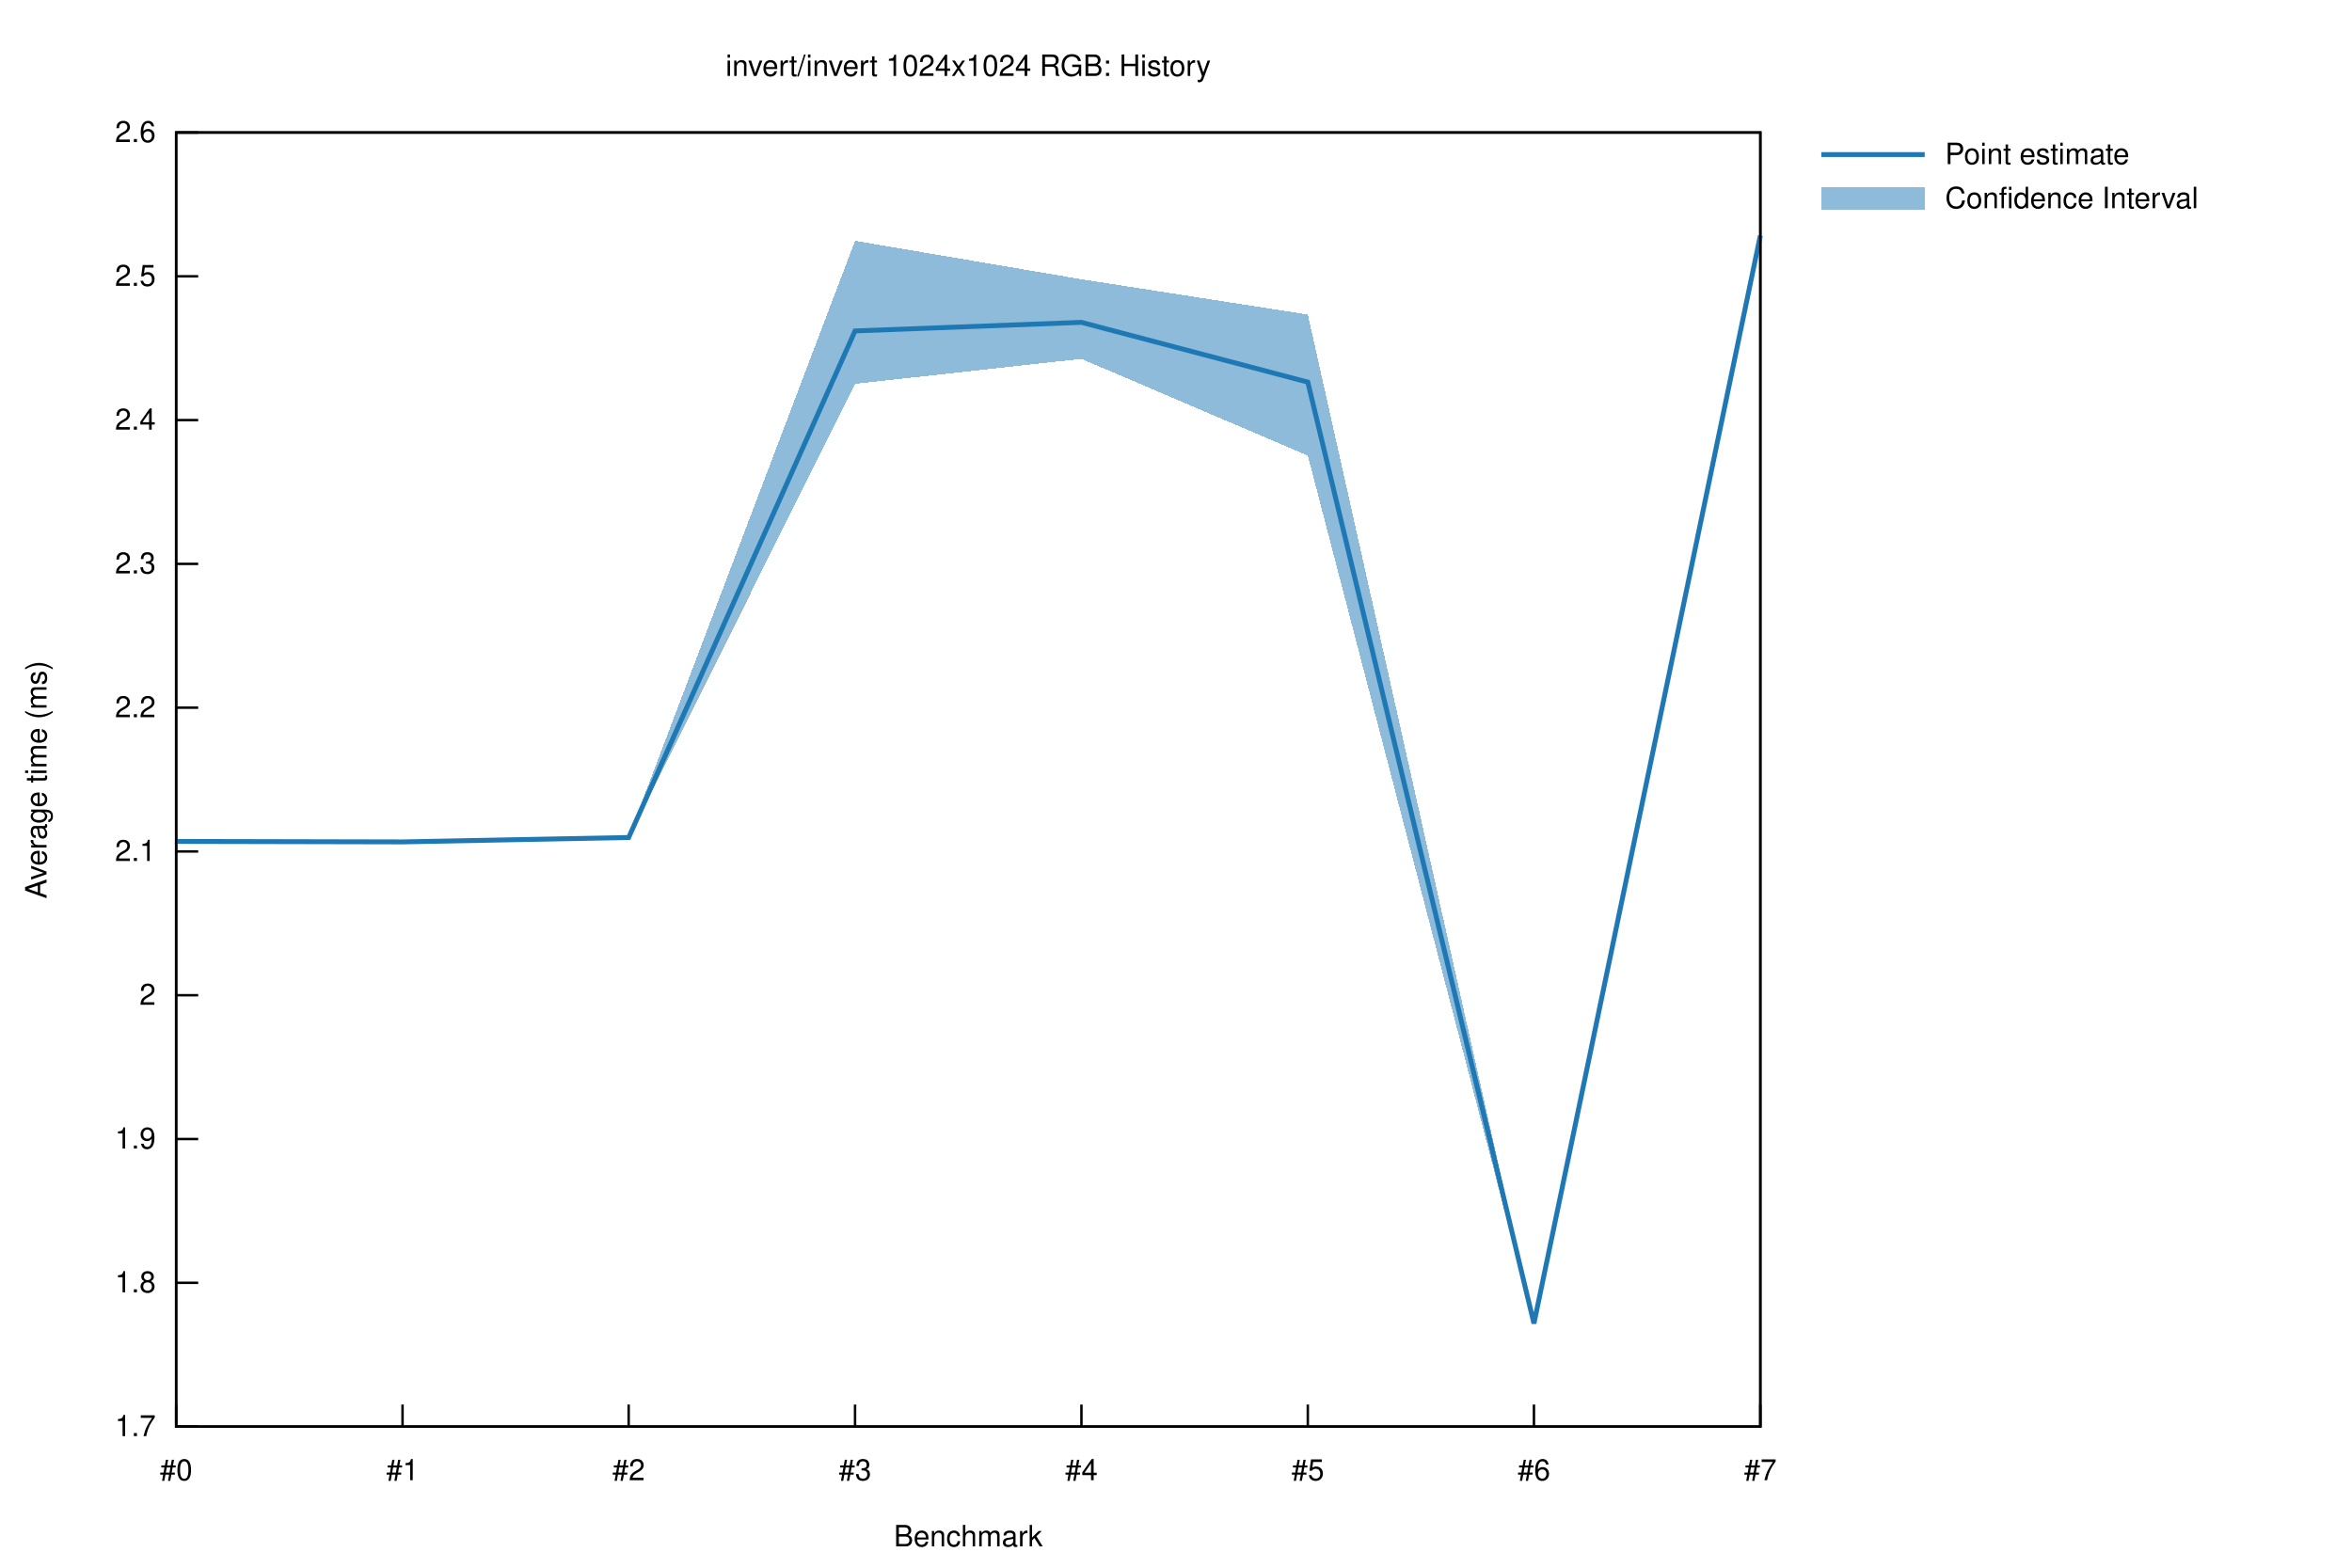
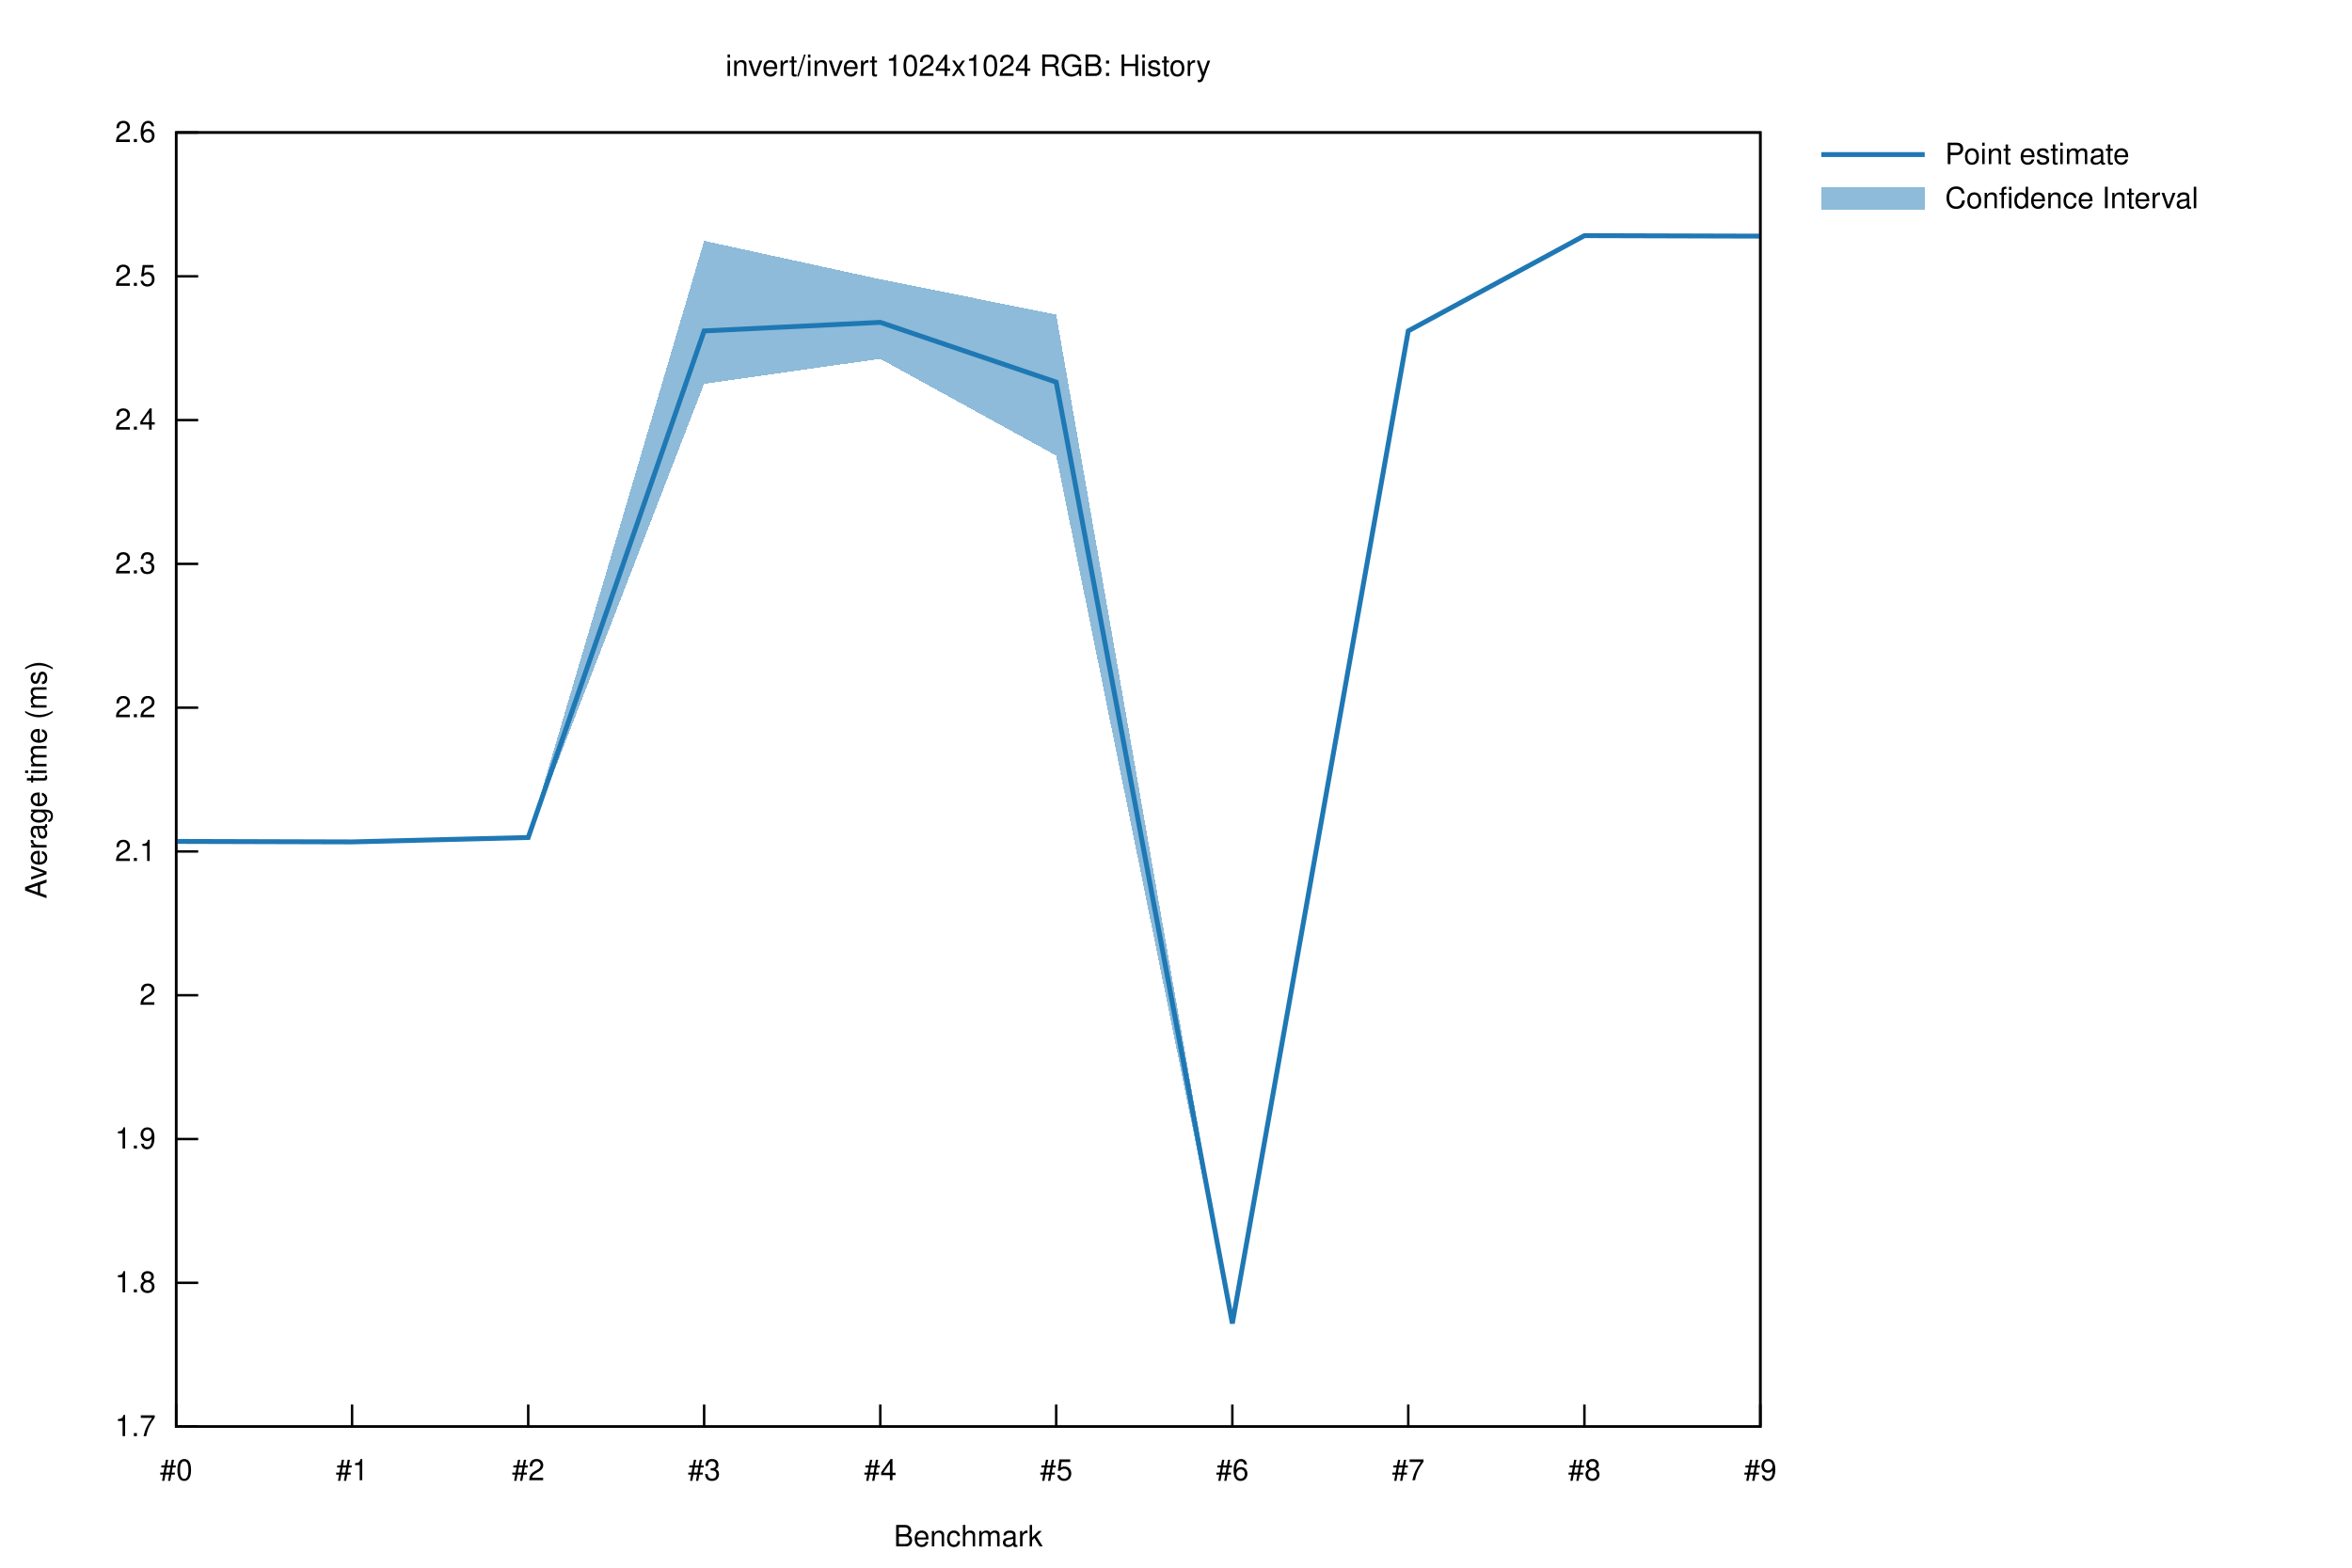
<svg xmlns="http://www.w3.org/2000/svg" xmlns:xlink="http://www.w3.org/1999/xlink" viewBox="0 0 960 640">
  <g id="gnuplot_canvas">
    <rect x="0" y="0" width="960" height="640" fill="none" />
    <defs>
      <circle id="gpDot" r="0.5" stroke-width="0.5" stroke="currentColor" />
      <path id="gpPt0" stroke-width="0.222" stroke="currentColor" d="M-1,0 h2 M0,-1 v2" />
      <path id="gpPt1" stroke-width="0.222" stroke="currentColor" d="M-1,-1 L1,1 M1,-1 L-1,1" />
      <path id="gpPt2" stroke-width="0.222" stroke="currentColor" d="M-1,0 L1,0 M0,-1 L0,1 M-1,-1 L1,1 M-1,1 L1,-1" />
      <rect id="gpPt3" stroke-width="0.222" stroke="currentColor" x="-1" y="-1" width="2" height="2" />
      <rect id="gpPt4" stroke-width="0.222" stroke="currentColor" fill="currentColor" x="-1" y="-1" width="2" height="2" />
      <circle id="gpPt5" stroke-width="0.222" stroke="currentColor" cx="0" cy="0" r="1" />
      <use xlink:href="#gpPt5" id="gpPt6" fill="currentColor" stroke="none" />
      <path id="gpPt7" stroke-width="0.222" stroke="currentColor" d="M0,-1.33 L-1.33,0.67 L1.33,0.67 z" />
      <use xlink:href="#gpPt7" id="gpPt8" fill="currentColor" stroke="none" />
      <use xlink:href="#gpPt7" id="gpPt9" stroke="currentColor" transform="rotate(180)" />
      <use xlink:href="#gpPt9" id="gpPt10" fill="currentColor" stroke="none" />
      <use xlink:href="#gpPt3" id="gpPt11" stroke="currentColor" transform="rotate(45)" />
      <use xlink:href="#gpPt11" id="gpPt12" fill="currentColor" stroke="none" />
      <path id="gpPt13" stroke-width="0.222" stroke="currentColor" d="M0,1.330 L1.265,0.411 L0.782,-1.067 L-0.782,-1.076 L-1.265,0.411 z" />
      <use xlink:href="#gpPt13" id="gpPt14" fill="currentColor" stroke="none" />
      <filter id="textbox" filterUnits="objectBoundingBox" x="0" y="0" height="1" width="1">
        <feFlood flood-color="white" flood-opacity="1" result="bgnd" />
        <feComposite in="SourceGraphic" in2="bgnd" operator="atop" />
      </filter>
      <filter id="greybox" filterUnits="objectBoundingBox" x="0" y="0" height="1" width="1">
        <feFlood flood-color="lightgrey" flood-opacity="1" result="grey" />
        <feComposite in="SourceGraphic" in2="grey" operator="atop" />
      </filter>
    </defs>
    <g fill="none" color="white" stroke="currentColor" stroke-width="1.00" stroke-linecap="butt" stroke-linejoin="miter">
</g>
    <g fill="none" color="black" stroke="currentColor" stroke-width="1.00" stroke-linecap="butt" stroke-linejoin="miter">
      <path stroke="black" d="M71.9,582.4 L80.9,582.4  " />
      <g transform="translate(63.6,586.3)" stroke="none" fill="black" font-family="Helvetica" font-size="12.00" text-anchor="end">
        <text>
          <tspan font-family="Helvetica"> 1.7</tspan>
        </text>
      </g>
    </g>
    <g fill="none" color="black" stroke="currentColor" stroke-width="1.00" stroke-linecap="butt" stroke-linejoin="miter">
      <path stroke="black" d="M71.9,523.7 L80.9,523.7  " />
      <g transform="translate(63.6,527.6)" stroke="none" fill="black" font-family="Helvetica" font-size="12.00" text-anchor="end">
        <text>
          <tspan font-family="Helvetica"> 1.8</tspan>
        </text>
      </g>
    </g>
    <g fill="none" color="black" stroke="currentColor" stroke-width="1.00" stroke-linecap="butt" stroke-linejoin="miter">
      <path stroke="black" d="M71.9,465.0 L80.9,465.0  " />
      <g transform="translate(63.6,468.9)" stroke="none" fill="black" font-family="Helvetica" font-size="12.00" text-anchor="end">
        <text>
          <tspan font-family="Helvetica"> 1.9</tspan>
        </text>
      </g>
    </g>
    <g fill="none" color="black" stroke="currentColor" stroke-width="1.00" stroke-linecap="butt" stroke-linejoin="miter">
      <path stroke="black" d="M71.9,406.3 L80.9,406.3  " />
      <g transform="translate(63.6,410.2)" stroke="none" fill="black" font-family="Helvetica" font-size="12.00" text-anchor="end">
        <text>
          <tspan font-family="Helvetica"> 2</tspan>
        </text>
      </g>
    </g>
    <g fill="none" color="black" stroke="currentColor" stroke-width="1.00" stroke-linecap="butt" stroke-linejoin="miter">
      <path stroke="black" d="M71.9,347.6 L80.9,347.6  " />
      <g transform="translate(63.6,351.5)" stroke="none" fill="black" font-family="Helvetica" font-size="12.00" text-anchor="end">
        <text>
          <tspan font-family="Helvetica"> 2.1</tspan>
        </text>
      </g>
    </g>
    <g fill="none" color="black" stroke="currentColor" stroke-width="1.00" stroke-linecap="butt" stroke-linejoin="miter">
      <path stroke="black" d="M71.9,288.9 L80.9,288.9  " />
      <g transform="translate(63.6,292.8)" stroke="none" fill="black" font-family="Helvetica" font-size="12.00" text-anchor="end">
        <text>
          <tspan font-family="Helvetica"> 2.2</tspan>
        </text>
      </g>
    </g>
    <g fill="none" color="black" stroke="currentColor" stroke-width="1.00" stroke-linecap="butt" stroke-linejoin="miter">
      <path stroke="black" d="M71.9,230.2 L80.9,230.2  " />
      <g transform="translate(63.6,234.1)" stroke="none" fill="black" font-family="Helvetica" font-size="12.00" text-anchor="end">
        <text>
          <tspan font-family="Helvetica"> 2.3</tspan>
        </text>
      </g>
    </g>
    <g fill="none" color="black" stroke="currentColor" stroke-width="1.00" stroke-linecap="butt" stroke-linejoin="miter">
      <path stroke="black" d="M71.9,171.5 L80.9,171.5  " />
      <g transform="translate(63.6,175.4)" stroke="none" fill="black" font-family="Helvetica" font-size="12.00" text-anchor="end">
        <text>
          <tspan font-family="Helvetica"> 2.4</tspan>
        </text>
      </g>
    </g>
    <g fill="none" color="black" stroke="currentColor" stroke-width="1.00" stroke-linecap="butt" stroke-linejoin="miter">
      <path stroke="black" d="M71.9,112.8 L80.9,112.8  " />
      <g transform="translate(63.6,116.7)" stroke="none" fill="black" font-family="Helvetica" font-size="12.00" text-anchor="end">
        <text>
          <tspan font-family="Helvetica"> 2.5</tspan>
        </text>
      </g>
    </g>
    <g fill="none" color="black" stroke="currentColor" stroke-width="1.00" stroke-linecap="butt" stroke-linejoin="miter">
      <path stroke="black" d="M71.9,54.1 L80.9,54.1  " />
      <g transform="translate(63.6,58.0)" stroke="none" fill="black" font-family="Helvetica" font-size="12.00" text-anchor="end">
        <text>
          <tspan font-family="Helvetica"> 2.6</tspan>
        </text>
      </g>
    </g>
    <g fill="none" color="black" stroke="currentColor" stroke-width="1.00" stroke-linecap="butt" stroke-linejoin="miter">
      <path stroke="black" d="M71.9,582.4 L71.9,573.4  " />
      <g transform="translate(71.9,604.3)" stroke="none" fill="black" font-family="Helvetica" font-size="12.00" text-anchor="middle">
        <text>
          <tspan font-family="Helvetica">#0</tspan>
        </text>
      </g>
    </g>
    <g fill="none" color="black" stroke="currentColor" stroke-width="1.00" stroke-linecap="butt" stroke-linejoin="miter">
-       <path stroke="black" d="M164.3,582.4 L164.3,573.4  " />
-       <g transform="translate(164.3,604.3)" stroke="none" fill="black" font-family="Helvetica" font-size="12.00" text-anchor="middle">
+       <path stroke="black" d="M143.7,582.4 L143.7,573.4  " />
+       <g transform="translate(143.7,604.3)" stroke="none" fill="black" font-family="Helvetica" font-size="12.00" text-anchor="middle">
        <text>
          <tspan font-family="Helvetica">#1</tspan>
        </text>
      </g>
    </g>
    <g fill="none" color="black" stroke="currentColor" stroke-width="1.00" stroke-linecap="butt" stroke-linejoin="miter">
-       <path stroke="black" d="M256.6,582.4 L256.6,573.4  " />
-       <g transform="translate(256.6,604.3)" stroke="none" fill="black" font-family="Helvetica" font-size="12.00" text-anchor="middle">
+       <path stroke="black" d="M215.6,582.4 L215.6,573.4  " />
+       <g transform="translate(215.6,604.3)" stroke="none" fill="black" font-family="Helvetica" font-size="12.00" text-anchor="middle">
        <text>
          <tspan font-family="Helvetica">#2</tspan>
        </text>
      </g>
    </g>
    <g fill="none" color="black" stroke="currentColor" stroke-width="1.00" stroke-linecap="butt" stroke-linejoin="miter">
-       <path stroke="black" d="M349.0,582.4 L349.0,573.4  " />
-       <g transform="translate(349.0,604.3)" stroke="none" fill="black" font-family="Helvetica" font-size="12.00" text-anchor="middle">
+       <path stroke="black" d="M287.4,582.4 L287.4,573.4  " />
+       <g transform="translate(287.4,604.3)" stroke="none" fill="black" font-family="Helvetica" font-size="12.00" text-anchor="middle">
        <text>
          <tspan font-family="Helvetica">#3</tspan>
        </text>
      </g>
    </g>
    <g fill="none" color="black" stroke="currentColor" stroke-width="1.00" stroke-linecap="butt" stroke-linejoin="miter">
-       <path stroke="black" d="M441.4,582.4 L441.4,573.4  " />
-       <g transform="translate(441.4,604.3)" stroke="none" fill="black" font-family="Helvetica" font-size="12.00" text-anchor="middle">
+       <path stroke="black" d="M359.3,582.4 L359.3,573.4  " />
+       <g transform="translate(359.3,604.3)" stroke="none" fill="black" font-family="Helvetica" font-size="12.00" text-anchor="middle">
        <text>
          <tspan font-family="Helvetica">#4</tspan>
        </text>
      </g>
    </g>
    <g fill="none" color="black" stroke="currentColor" stroke-width="1.00" stroke-linecap="butt" stroke-linejoin="miter">
-       <path stroke="black" d="M533.8,582.4 L533.8,573.4  " />
-       <g transform="translate(533.8,604.3)" stroke="none" fill="black" font-family="Helvetica" font-size="12.00" text-anchor="middle">
+       <path stroke="black" d="M431.1,582.4 L431.1,573.4  " />
+       <g transform="translate(431.1,604.3)" stroke="none" fill="black" font-family="Helvetica" font-size="12.00" text-anchor="middle">
        <text>
          <tspan font-family="Helvetica">#5</tspan>
        </text>
      </g>
    </g>
    <g fill="none" color="black" stroke="currentColor" stroke-width="1.00" stroke-linecap="butt" stroke-linejoin="miter">
-       <path stroke="black" d="M626.1,582.4 L626.1,573.4  " />
-       <g transform="translate(626.1,604.3)" stroke="none" fill="black" font-family="Helvetica" font-size="12.00" text-anchor="middle">
+       <path stroke="black" d="M503.0,582.4 L503.0,573.4  " />
+       <g transform="translate(503.0,604.3)" stroke="none" fill="black" font-family="Helvetica" font-size="12.00" text-anchor="middle">
        <text>
          <tspan font-family="Helvetica">#6</tspan>
+         </text>
+       </g>
+     </g>
+     <g fill="none" color="black" stroke="currentColor" stroke-width="1.00" stroke-linecap="butt" stroke-linejoin="miter">
+       <path stroke="black" d="M574.8,582.4 L574.8,573.4  " />
+       <g transform="translate(574.8,604.3)" stroke="none" fill="black" font-family="Helvetica" font-size="12.00" text-anchor="middle">
+         <text>
+           <tspan font-family="Helvetica">#7</tspan>
+         </text>
+       </g>
+     </g>
+     <g fill="none" color="black" stroke="currentColor" stroke-width="1.00" stroke-linecap="butt" stroke-linejoin="miter">
+       <path stroke="black" d="M646.7,582.4 L646.7,573.4  " />
+       <g transform="translate(646.7,604.3)" stroke="none" fill="black" font-family="Helvetica" font-size="12.00" text-anchor="middle">
+         <text>
+           <tspan font-family="Helvetica">#8</tspan>
        </text>
      </g>
    </g>
    <g fill="none" color="black" stroke="currentColor" stroke-width="1.00" stroke-linecap="butt" stroke-linejoin="miter">
      <path stroke="black" d="M718.5,582.4 L718.5,573.4  " />
      <g transform="translate(718.5,604.3)" stroke="none" fill="black" font-family="Helvetica" font-size="12.00" text-anchor="middle">
        <text>
-           <tspan font-family="Helvetica">#7</tspan>
+           <tspan font-family="Helvetica">#9</tspan>
        </text>
      </g>
    </g>
    <g fill="none" color="black" stroke="currentColor" stroke-width="1.00" stroke-linecap="butt" stroke-linejoin="miter">
</g>
    <g fill="none" color="black" stroke="currentColor" stroke-width="1.00" stroke-linecap="butt" stroke-linejoin="miter">
      <path stroke="black" d="M71.9,54.1 L71.9,582.4 L718.5,582.4 L718.5,54.1 L71.9,54.1 Z  " />
    </g>
    <g fill="none" color="black" stroke="currentColor" stroke-width="1.00" stroke-linecap="butt" stroke-linejoin="miter">
      <g transform="translate(19.0,318.3) rotate(270)" stroke="none" fill="black" font-family="Helvetica" font-size="12.00" text-anchor="middle">
        <text>
          <tspan font-family="Helvetica">Average time (ms)</tspan>
        </text>
      </g>
    </g>
    <g fill="none" color="black" stroke="currentColor" stroke-width="1.00" stroke-linecap="butt" stroke-linejoin="miter">
      <g transform="translate(395.2,631.3)" stroke="none" fill="black" font-family="Helvetica" font-size="12.00" text-anchor="middle">
        <text>
          <tspan font-family="Helvetica">Benchmark</tspan>
        </text>
      </g>
    </g>
    <g fill="none" color="black" stroke="currentColor" stroke-width="1.00" stroke-linecap="butt" stroke-linejoin="miter">
      <g transform="translate(395.2,31.0)" stroke="none" fill="black" font-family="Helvetica" font-size="12.00" text-anchor="middle">
        <text>
          <tspan font-family="Helvetica">invert/invert 1024x1024 RGB: History</tspan>
        </text>
      </g>
    </g>
    <g fill="none" color="black" stroke="currentColor" stroke-width="1.00" stroke-linecap="butt" stroke-linejoin="miter">
</g>
    <g id="gnuplot_plot_1">
      <g fill="none" color="white" stroke="currentColor" stroke-width="2.00" stroke-linecap="butt" stroke-linejoin="miter">
</g>
      <g fill="none" color="black" stroke="currentColor" stroke-width="2.00" stroke-linecap="butt" stroke-linejoin="miter">
        <g transform="translate(793.9,67.0)" stroke="none" fill="black" font-family="Helvetica" font-size="12.00" text-anchor="start">
          <text>
            <tspan font-family="Helvetica">Point estimate</tspan>
          </text>
        </g>
      </g>
      <g fill="none" color="black" stroke="currentColor" stroke-width="2.00" stroke-linecap="butt" stroke-linejoin="miter">
-         <path stroke="rgb( 31, 120, 180)" d="M743.4,63.1 L785.6,63.1 M71.9,343.5 L164.3,343.7 L256.6,341.9 L349.0,135.1 L441.4,131.6 L533.8,156.0   L626.1,540.3 L718.5,96.2  " />
+         <path stroke="rgb( 31, 120, 180)" d="M743.4,63.1 L785.6,63.1 M71.9,343.5 L143.7,343.7 L215.6,341.9 L287.4,135.1 L359.3,131.6 L431.1,156.0   L503.0,540.3 L574.8,135.1 L646.7,96.2 L718.5,96.4  " />
      </g>
    </g>
    <g id="gnuplot_plot_2">
      <g fill="none" color="white" stroke="rgb( 31, 120, 180)" stroke-width="1.00" stroke-linecap="butt" stroke-linejoin="miter">
</g>
      <g fill="none" color="black" stroke="currentColor" stroke-width="1.00" stroke-linecap="butt" stroke-linejoin="miter">
        <g transform="translate(793.9,85.0)" stroke="none" fill="black" font-family="Helvetica" font-size="12.00" text-anchor="start">
          <text>
            <tspan font-family="Helvetica">Confidence Interval</tspan>
          </text>
        </g>
      </g>
      <g fill="none" color="black" stroke="currentColor" stroke-width="1.00" stroke-linecap="butt" stroke-linejoin="miter">
        <g stroke="none" shape-rendering="crispEdges">
          <polygon fill="rgb( 31, 120, 180)" fill-opacity="0.5" points="743.4,85.6 785.6,85.6 785.6,76.6 743.4,76.6 " />
-           <polygon fill="rgb( 31, 120, 180)" fill-opacity="0.5" points="71.9,343.3 164.3,343.7 256.6,341.6 349.0,98.3 441.4,114.0 533.8,128.4 626.1,540.1 718.5,96.1 718.5,96.4 626.1,540.4 533.8,186.0 441.4,146.5 349.0,156.7 256.6,342.1 164.3,343.8 71.9,343.6 " />
+           <polygon fill="rgb( 31, 120, 180)" fill-opacity="0.5" points="71.9,343.3 143.7,343.7 215.6,341.6 287.4,98.3 359.3,114.0 431.1,128.4 503.0,540.1 574.8,134.8 646.7,96.1 718.5,96.2 718.5,96.6 646.7,96.4 574.8,135.3 503.0,540.4 431.1,186.0 359.3,146.5 287.4,156.7 215.6,342.1 143.7,343.8 71.9,343.6 " />
        </g>
      </g>
    </g>
    <g fill="none" color="white" stroke="rgb( 31, 120, 180)" stroke-width="2.00" stroke-linecap="butt" stroke-linejoin="miter">
</g>
    <g fill="none" color="black" stroke="currentColor" stroke-width="2.00" stroke-linecap="butt" stroke-linejoin="miter">
</g>
    <g fill="none" color="black" stroke="black" stroke-width="1.00" stroke-linecap="butt" stroke-linejoin="miter">
</g>
    <g fill="none" color="black" stroke="currentColor" stroke-width="1.00" stroke-linecap="butt" stroke-linejoin="miter">
      <path stroke="black" d="M71.9,54.1 L71.9,582.4 L718.5,582.4 L718.5,54.1 L71.9,54.1 Z  " />
    </g>
    <g fill="none" color="black" stroke="currentColor" stroke-width="1.00" stroke-linecap="butt" stroke-linejoin="miter">
</g>
  </g>
</svg>
